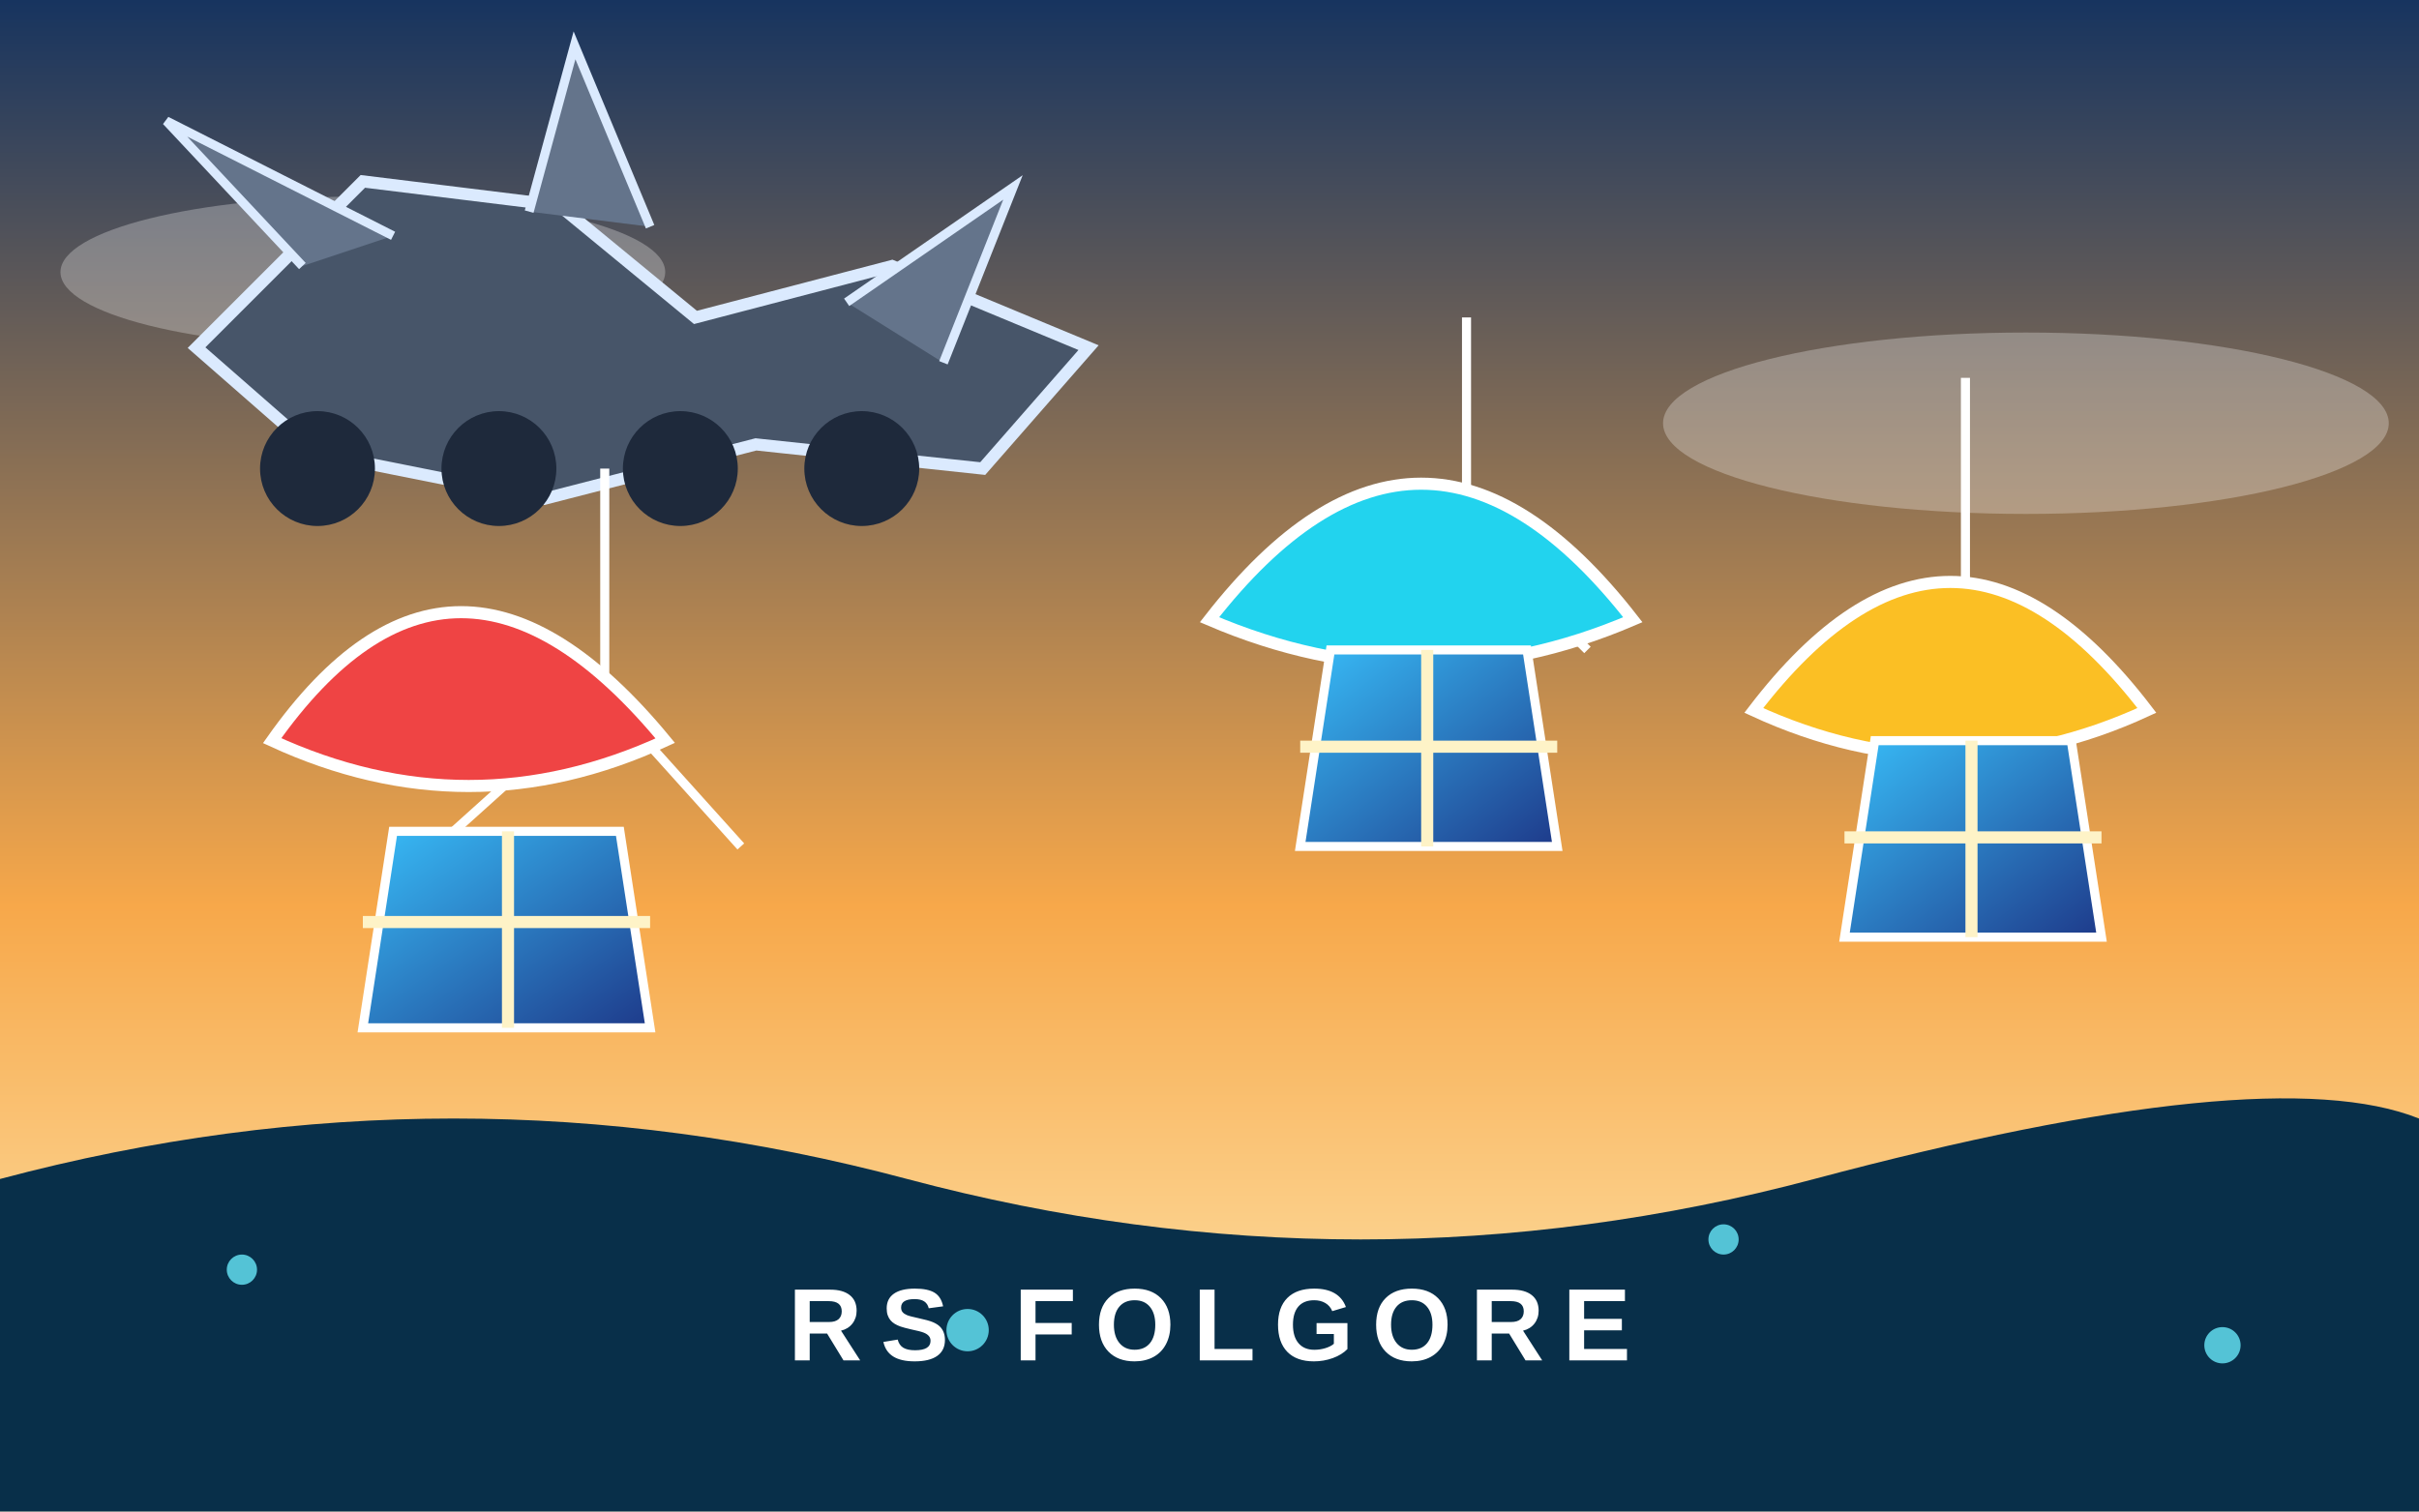
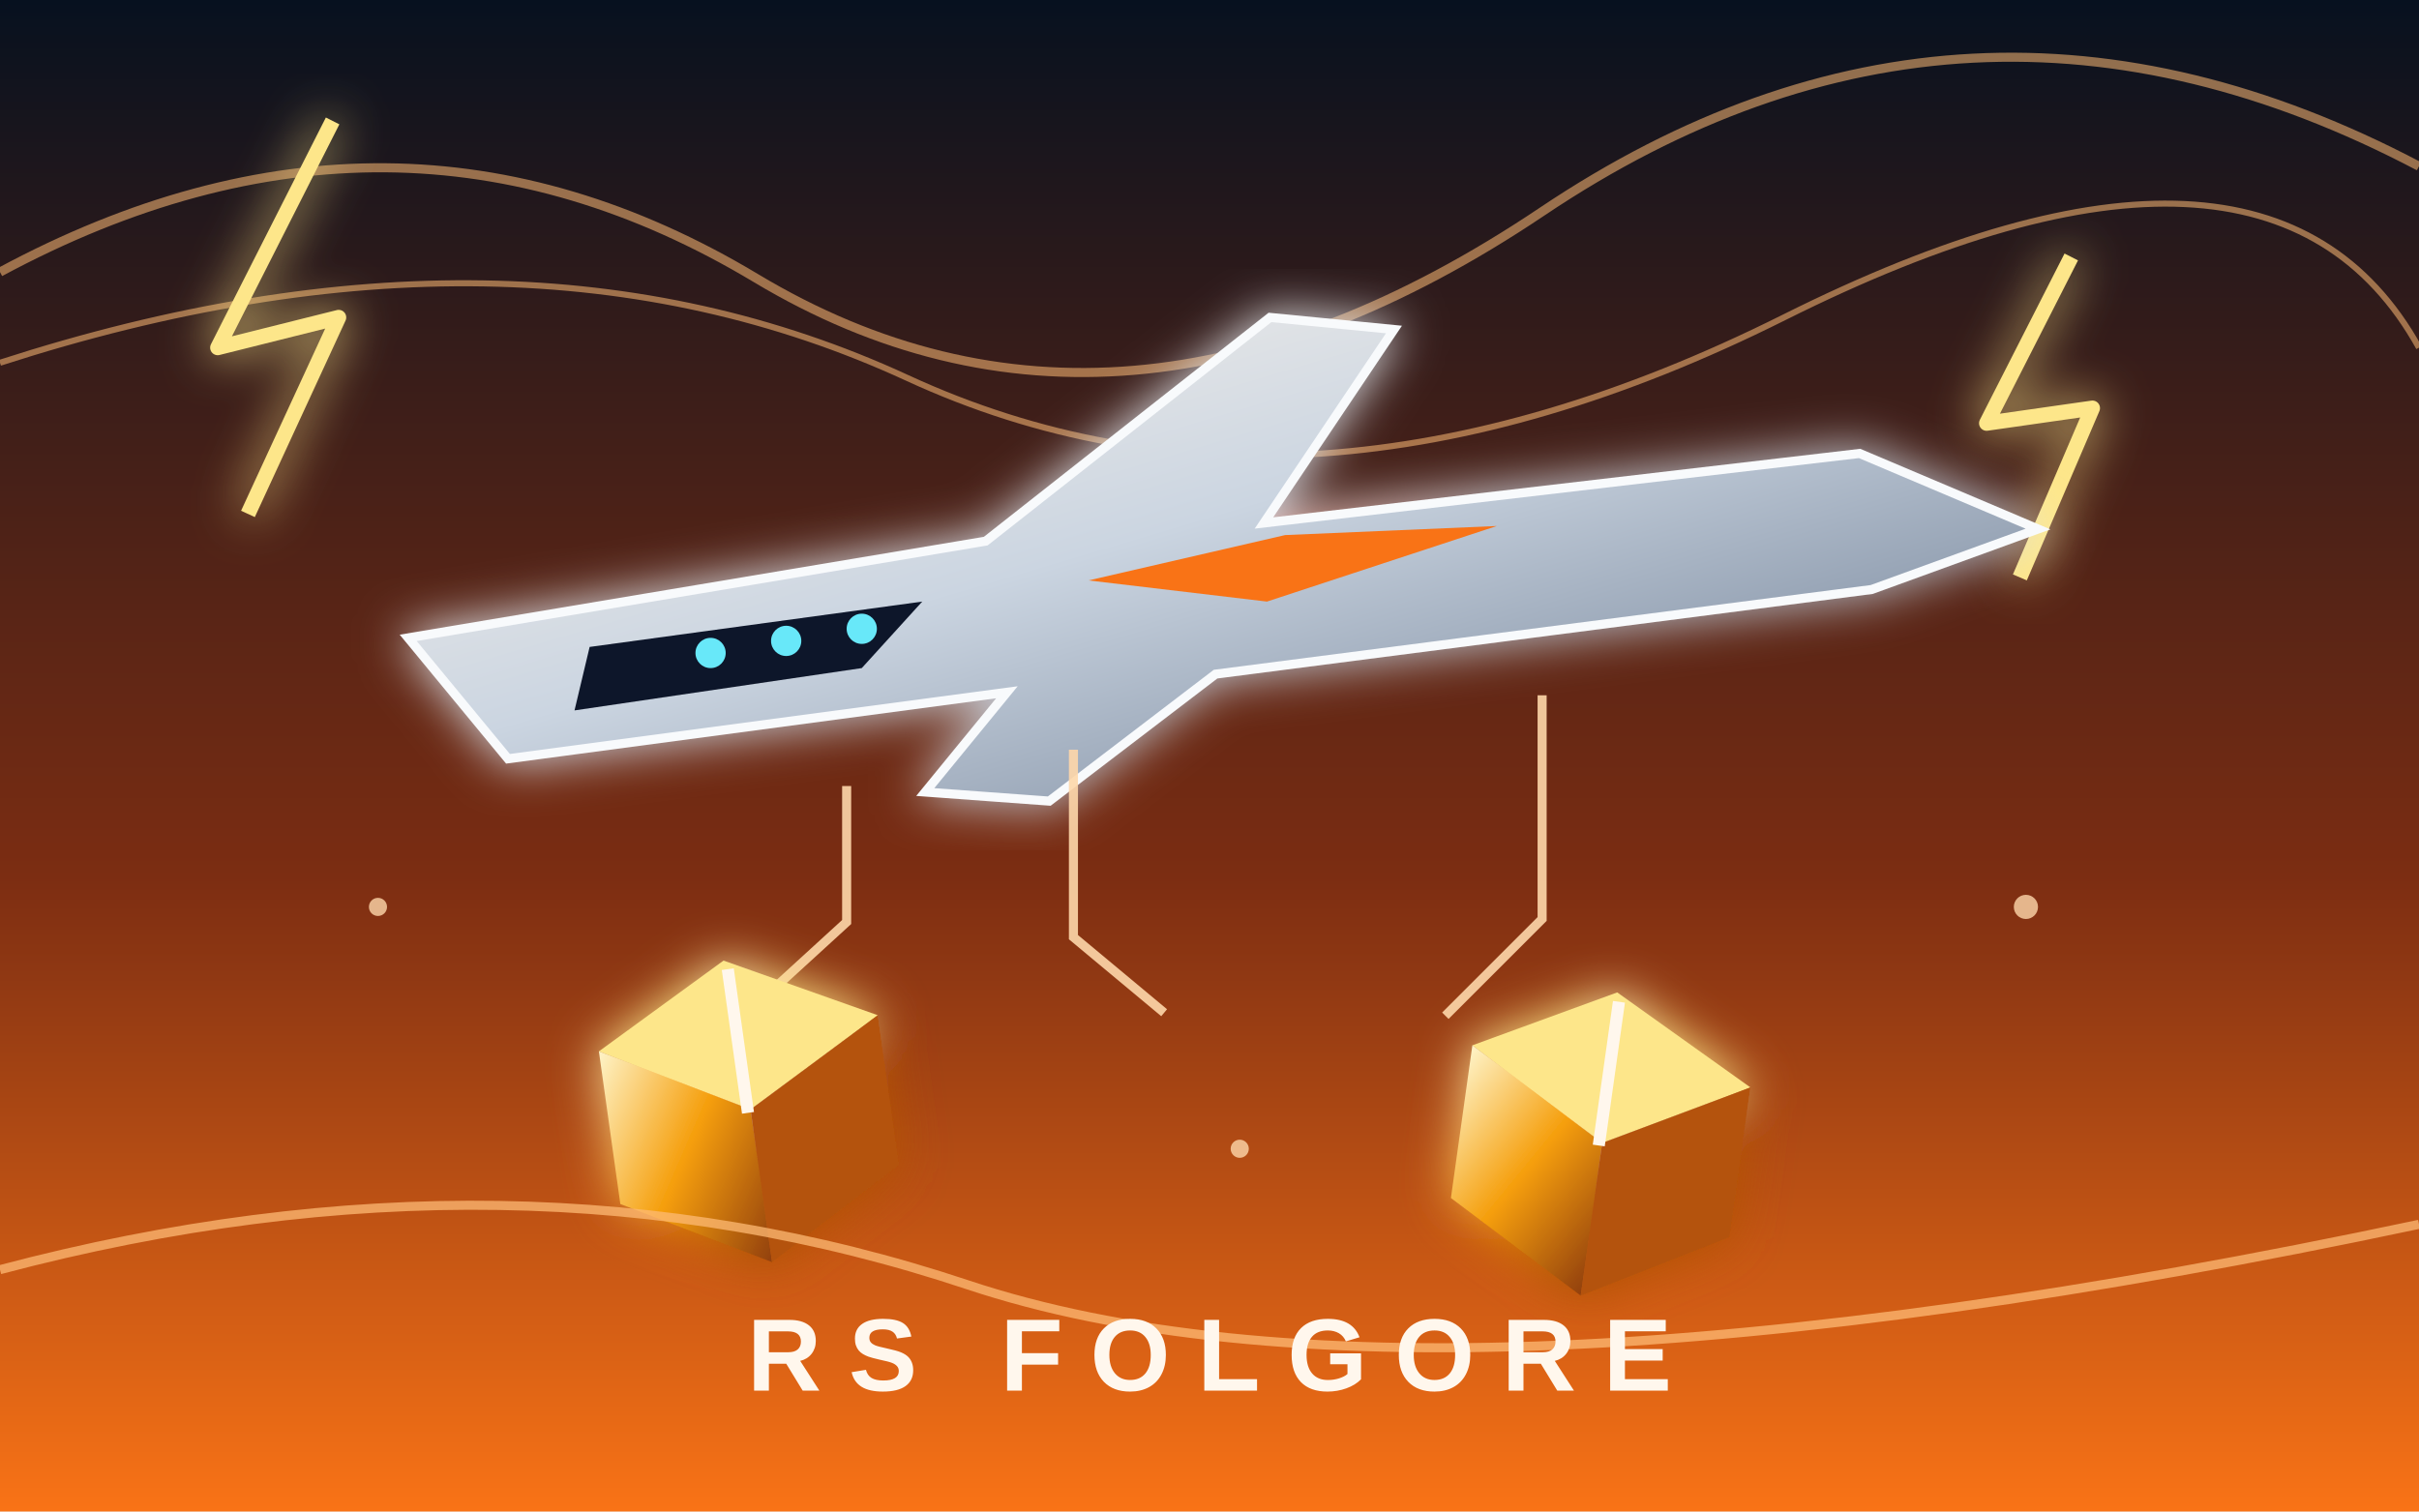
- <svg xmlns="http://www.w3.org/2000/svg" viewBox="0 0 800 500">
+ <svg xmlns="http://www.w3.org/2000/svg" viewBox="0 0 800 500" role="img" aria-labelledby="title desc">
  <defs>
    <linearGradient id="sky" x2="0" y2="1">
-       <stop stop-color="#17345f" />
-       <stop offset=".6" stop-color="#f7a84a" />
-       <stop offset="1" stop-color="#fff0be" />
+       <stop stop-color="#07111f" />
+       <stop offset=".58" stop-color="#7c2d12" />
+       <stop offset="1" stop-color="#f97316" />
+     </linearGradient>
+     <linearGradient id="plane" x2="1" y2="1">
+       <stop stop-color="#fff7ed" />
+       <stop offset=".45" stop-color="#cbd5e1" />
+       <stop offset="1" stop-color="#64748b" />
    </linearGradient>
    <linearGradient id="box" x2="1" y2="1">
-       <stop stop-color="#38bdf8" />
-       <stop offset="1" stop-color="#1e3a8a" />
+       <stop stop-color="#fef3c7" />
+       <stop offset=".5" stop-color="#f59e0b" />
+       <stop offset="1" stop-color="#92400e" />
    </linearGradient>
+     <filter id="glow">
+       <feGaussianBlur stdDeviation="8" result="b" />
+       <feMerge>
+         <feMergeNode in="b" />
+         <feMergeNode in="SourceGraphic" />
+       </feMerge>
+     </filter>
  </defs>
  <rect width="800" height="500" fill="url(#sky)" />
-   <g fill="#fff" opacity=".28">
-     <ellipse cx="120" cy="90" rx="100" ry="25" />
-     <ellipse cx="670" cy="140" rx="120" ry="30" />
+   <g fill="none" stroke="#fdba74" opacity=".55">
+     <path d="M0 90Q130 20 250 92T510 70T800 55" stroke-width="3" />
+     <path d="M0 120Q170 65 300 125T590 105T800 115" stroke-width="2" />
  </g>
-   <path d="M65 115L120 60L185 68L230 105L295 88L360 115L325 155L250 147L180 165L105 150Z" fill="#475569" stroke="#dbeafe" stroke-width="4" />
-   <path d="M175 70L190 15L215 75M100 88L55 40L130 78M280 100L335 62L312 120" fill="#64748b" stroke="#dbeafe" stroke-width="3" />
-   <g fill="#1e293b">
-     <circle cx="105" cy="155" r="19" />
-     <circle cx="165" cy="155" r="19" />
-     <circle cx="225" cy="155" r="19" />
-     <circle cx="285" cy="155" r="19" />
+   <g filter="url(#glow)" fill="none" stroke="#fde68a" stroke-width="5" stroke-linejoin="round">
+     <path d="M110 40l-38 75 40-10-30 65" />
+     <path d="M685 85l-28 55 35-5-24 56" />
  </g>
-   <g stroke="#fff" stroke-width="3" fill="none">
-     <path d="M200 155V230L150 275M200 230L245 280" />
-     <path d="M485 105V175L445 210M485 175L525 215" />
-     <path d="M650 125V205L615 235M650 205L690 235" />
+   <g transform="translate(0 5)" filter="url(#glow)">
+     <path d="M135 206L326 174 420 100 461 104 418 168 615 145 674 170 619 190 402 218 347 260 306 257 333 224 168 246z" fill="url(#plane)" stroke="#f8fafc" stroke-width="3" />
+     <path d="M360 187l65-15 70-3-76 25z" fill="#f97316" />
+     <path d="M195 209l110-15-20 22-95 14z" fill="#0f172a" />
+     <circle cx="235" cy="211" r="5" fill="#67e8f9" />
+     <circle cx="260" cy="207" r="5" fill="#67e8f9" />
+     <circle cx="285" cy="203" r="5" fill="#67e8f9" />
  </g>
-   <g>
-     <path d="M90 245Q150 160 220 245Q155 275 90 245Z" fill="#ef4444" stroke="#fff" stroke-width="4" />
-     <path d="M400 205Q470 115 540 205Q470 235 400 205Z" fill="#22d3ee" stroke="#fff" stroke-width="4" />
-     <path d="M580 235Q645 150 710 235Q645 265 580 235Z" fill="#fbbf24" stroke="#fff" stroke-width="4" />
+   <g stroke="#fed7aa" stroke-width="3" fill="none" opacity=".9">
+     <path d="M280 260v45l-35 32M355 248v62l30 25M510 230v74l-32 32" />
  </g>
-   <g fill="url(#box)" stroke="#fff" stroke-width="3">
-     <path d="M130 275L205 275L215 340L120 340Z" />
-     <path d="M440 215L505 215L515 280L430 280Z" />
-     <path d="M620 245L685 245L695 310L610 310Z" />
+   <g filter="url(#glow)">
+     <g transform="translate(195 326) rotate(-8)">
+       <path d="M0 22l45-24 48 25-46 25z" fill="#fde68a" />
+       <path d="M0 22l47 26v51L0 73z" fill="url(#box)" />
+       <path d="M47 48l46-25v50L47 99z" fill="#b45309" />
+       <path d="M46 1v48" stroke="#fff7ed" stroke-width="4" />
+     </g>
+     <g transform="translate(490 324) rotate(8)">
+       <path d="M0 22l45-24 48 25-46 25z" fill="#fde68a" />
+       <path d="M0 22l47 26v51L0 73z" fill="url(#box)" />
+       <path d="M47 48l46-25v50L47 99z" fill="#b45309" />
+       <path d="M46 1v48" stroke="#fff7ed" stroke-width="4" />
+     </g>
  </g>
-   <g stroke="#fef3c7" stroke-width="4">
-     <path d="M168 275V340M120 305H215M472 215V280M430 247H515M652 245V310M610 277H695" />
+   <g fill="#fed7aa" opacity=".8">
+     <circle cx="125" cy="300" r="3" />
+     <circle cx="670" cy="300" r="4" />
+     <circle cx="410" cy="380" r="3" />
  </g>
-   <path d="M0 390Q150 350 300 390T600 390T800 370V500H0Z" fill="#082f49" />
-   <g fill="#67e8f9" opacity=".8">
-     <circle cx="80" cy="420" r="5" />
-     <circle cx="320" cy="440" r="7" />
-     <circle cx="570" cy="410" r="5" />
-     <circle cx="735" cy="445" r="6" />
-   </g>
-   <text x="400" y="450" text-anchor="middle" fill="#fff" font-family="Arial,sans-serif" font-size="34" font-weight="900" letter-spacing="6">RS FOLGORE</text>
+   <path d="M0 420Q170 375 320 425T800 405" fill="none" stroke="#fdba74" stroke-width="3" opacity=".75" />
+   <text x="400" y="460" text-anchor="middle" fill="#fff7ed" font-family="Arial,sans-serif" font-weight="900" font-size="34" letter-spacing="9">RS FOLGORE</text>
</svg>
